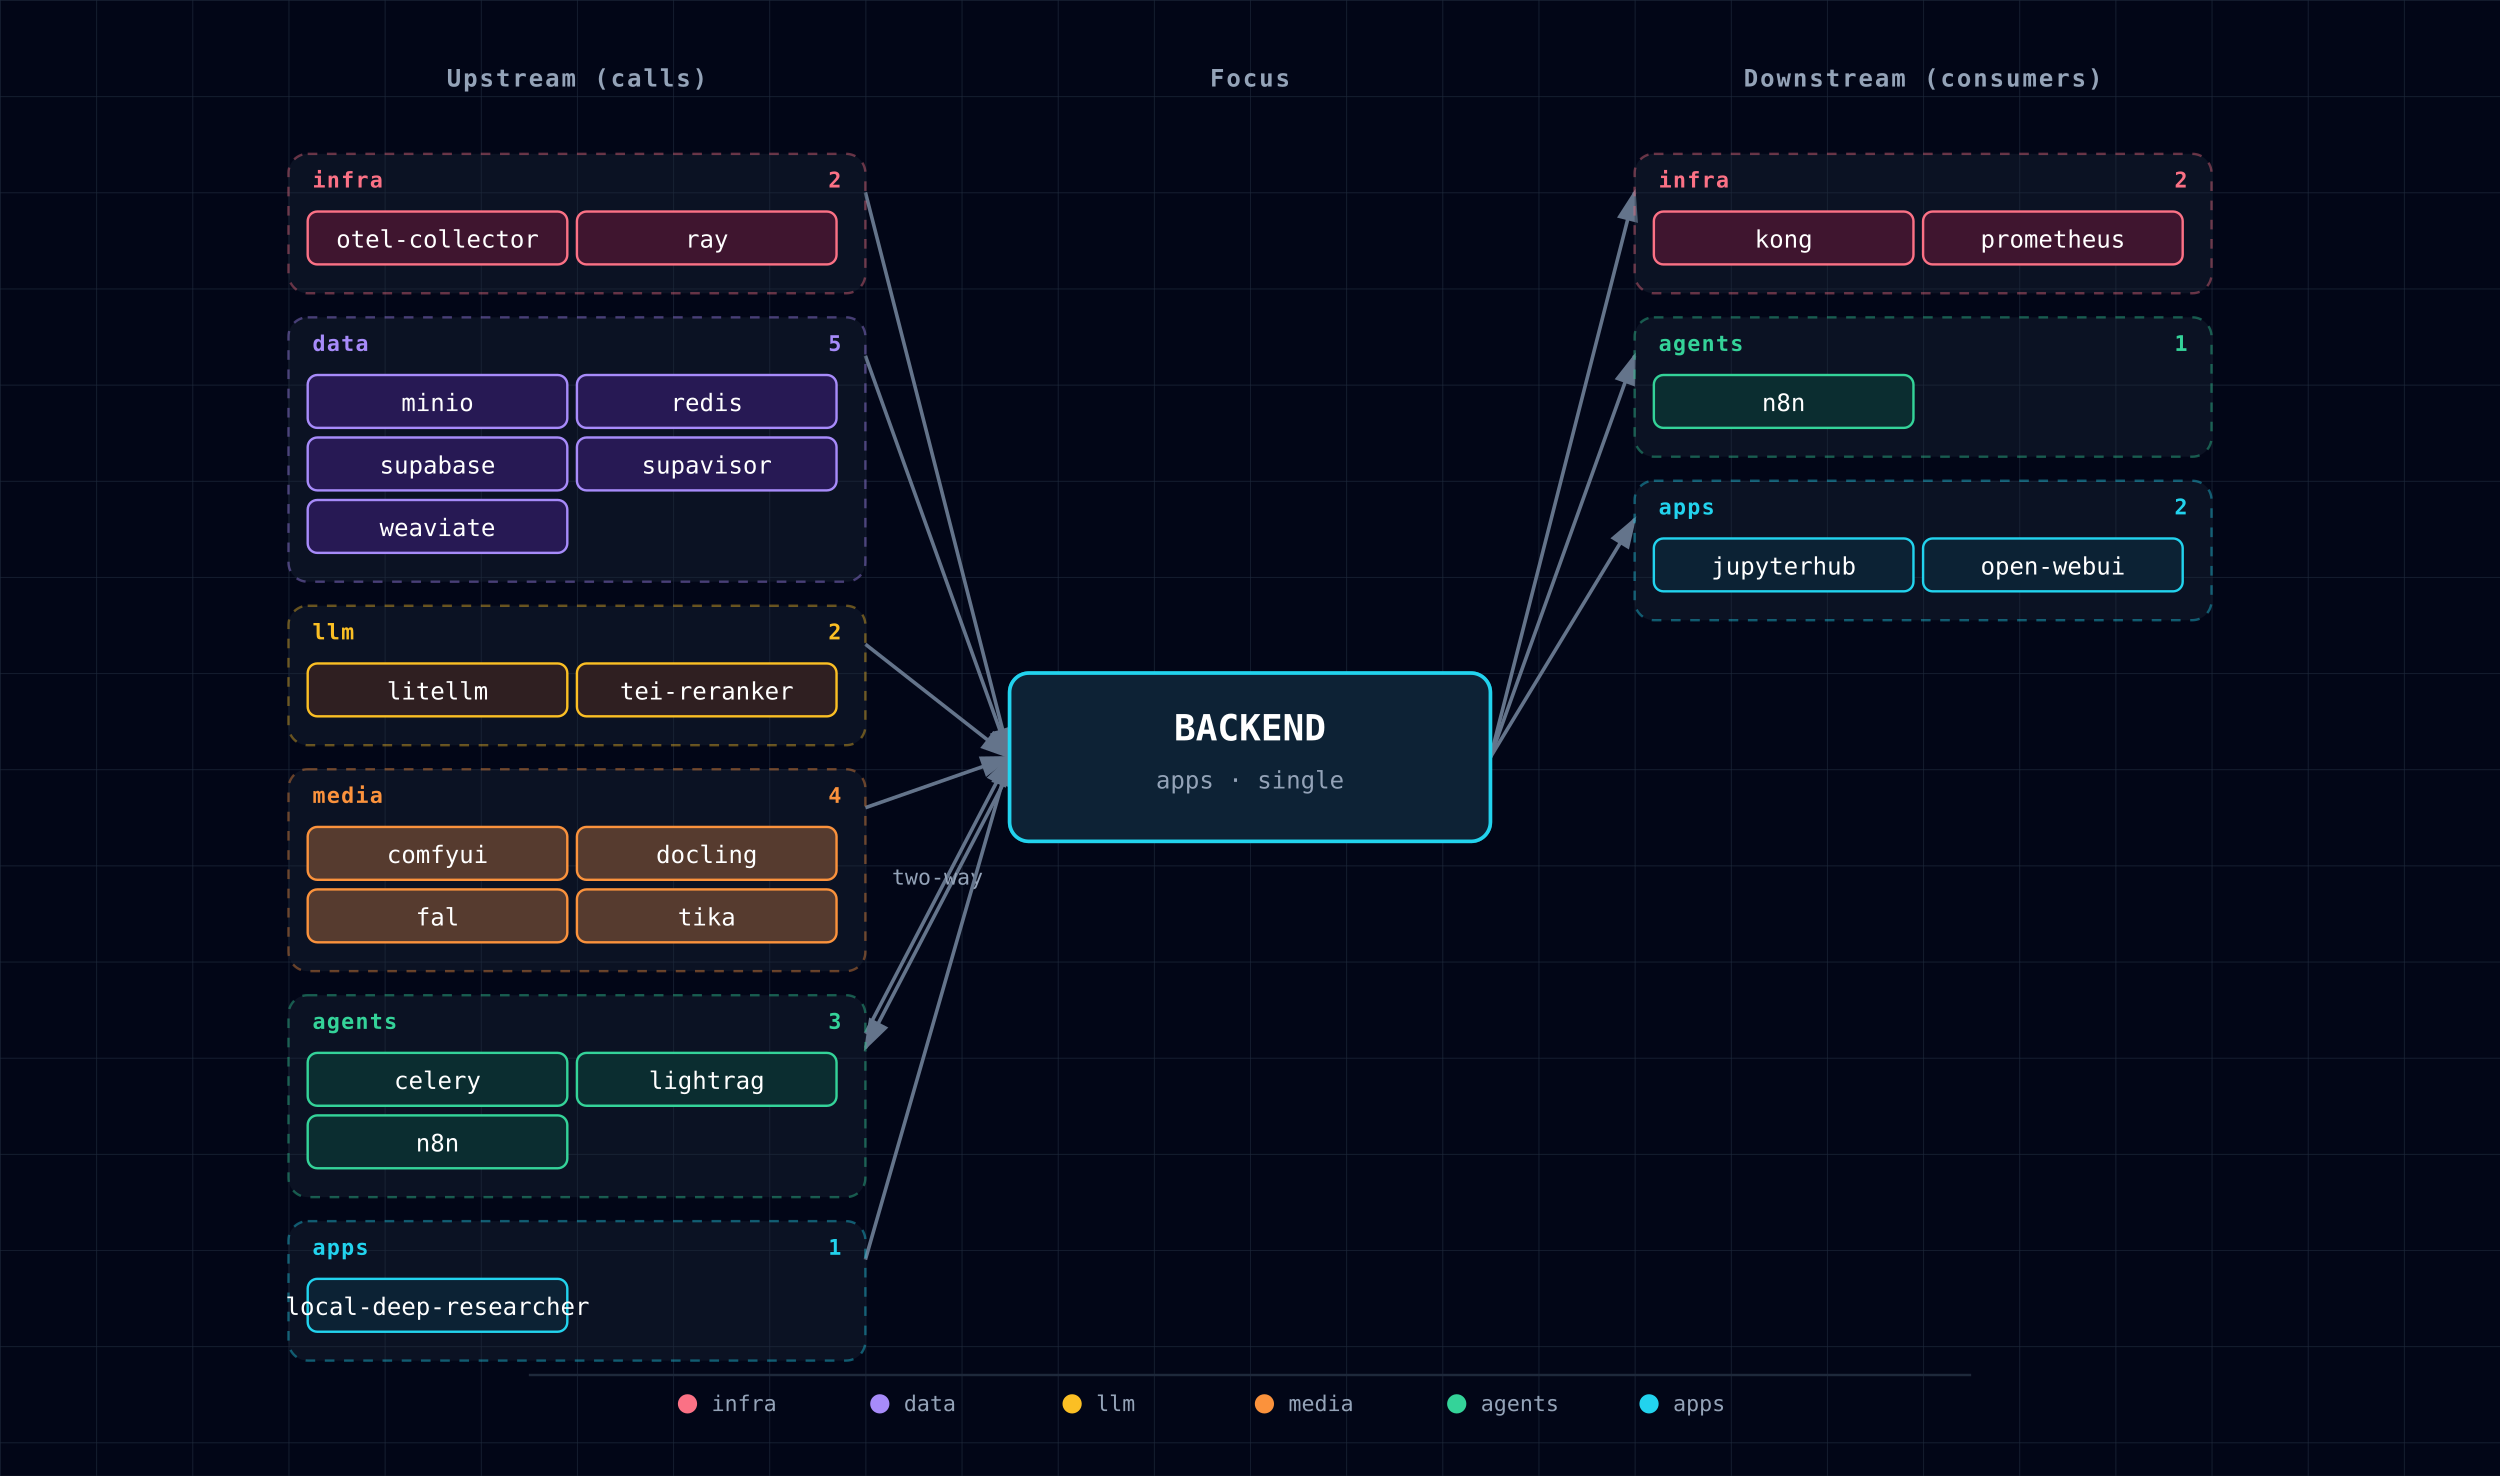
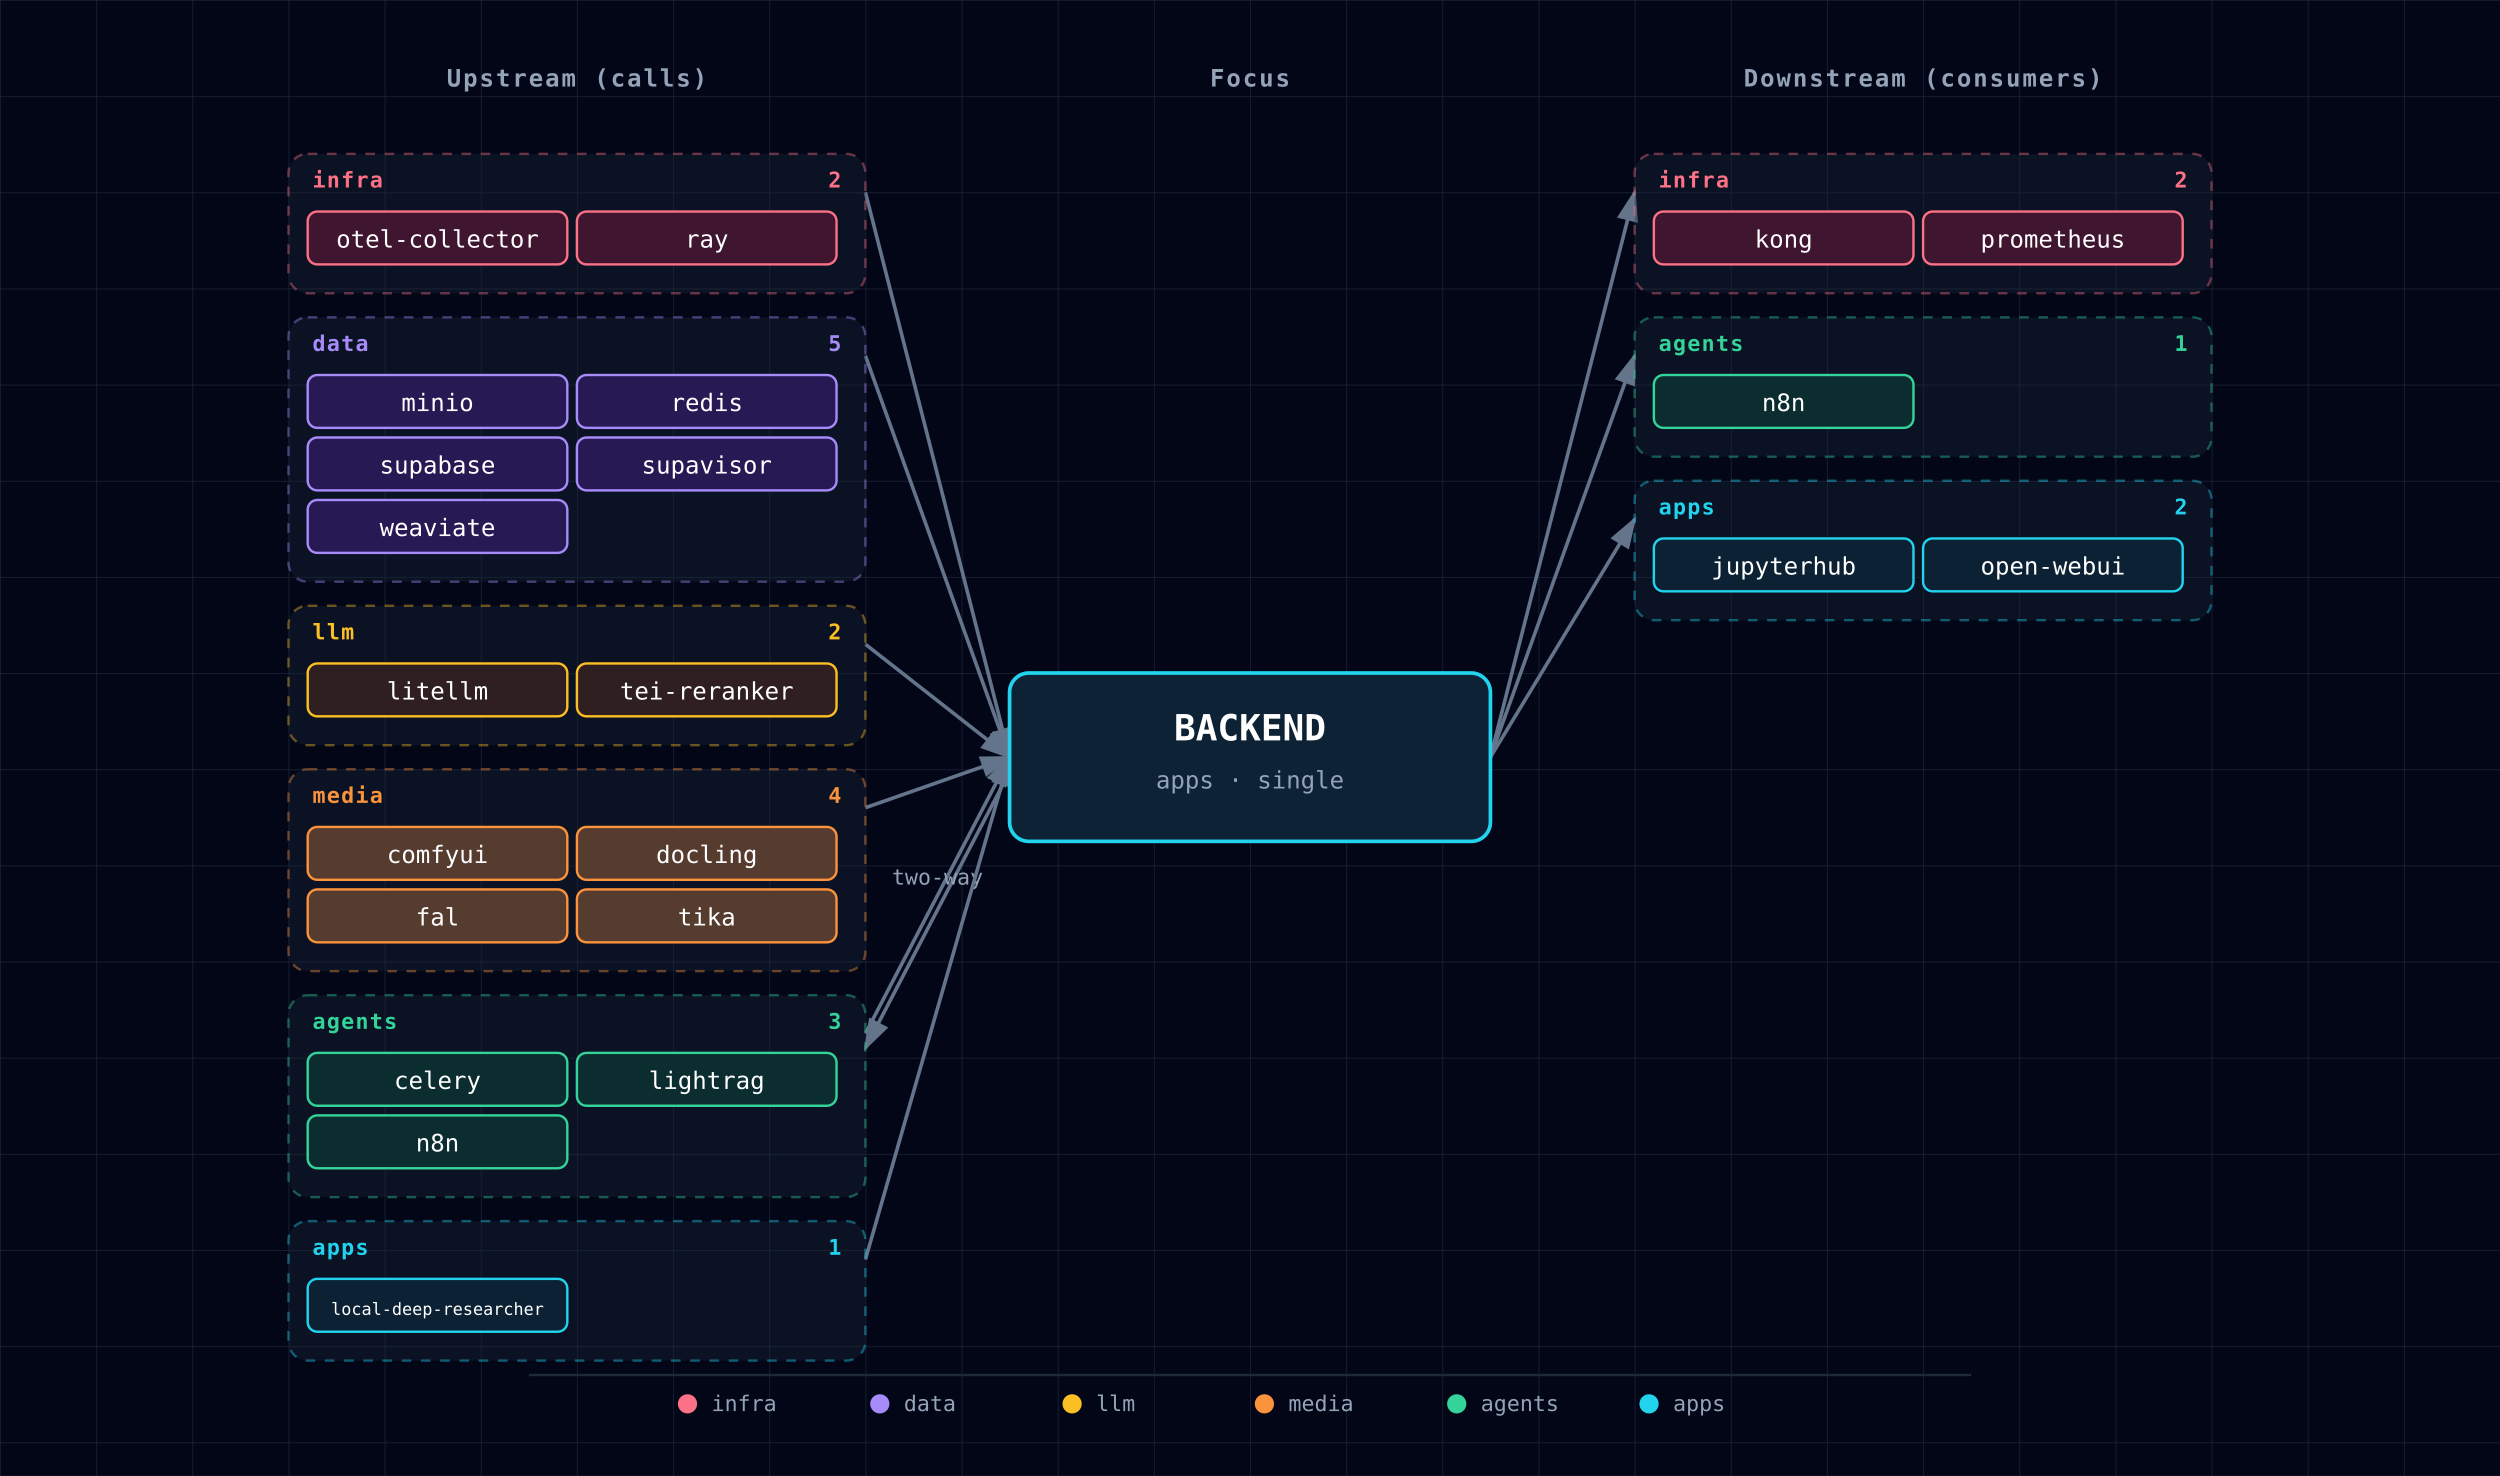
<svg xmlns="http://www.w3.org/2000/svg" viewBox="0 0 1040 614" font-family="'JetBrains Mono', 'Fira Code', Menlo, Consolas, monospace">
  <defs>
    <pattern id="grid" width="40" height="40" patternUnits="userSpaceOnUse">
      <path d="M 40 0 L 0 0 0 40" fill="none" stroke="#1e293b" stroke-width="0.5" />
    </pattern>
    <marker id="arrowhead" markerWidth="9" markerHeight="6" refX="8" refY="3" orient="auto">
      <polygon points="0 0, 9 3, 0 6" fill="#64748b" />
    </marker>
    <filter id="focus-glow" x="-50%" y="-50%" width="200%" height="200%">
      <feGaussianBlur in="SourceAlpha" stdDeviation="6" />
      <feFlood flood-color="#22d3ee" flood-opacity="0.6" />
      <feComposite in2="SourceAlpha" operator="in" />
      <feMerge>
        <feMergeNode />
        <feMergeNode in="SourceGraphic" />
      </feMerge>
    </filter>
  </defs>
  <rect width="1040" height="614" fill="#020617" />
  <rect width="1040" height="614" fill="url(#grid)" />
  <text x="240" y="36" fill="#94a3b8" font-size="10" font-weight="600" text-anchor="middle" letter-spacing="0.08em">Upstream (calls)</text>
  <text x="520" y="36" fill="#94a3b8" font-size="10" font-weight="600" text-anchor="middle" letter-spacing="0.08em">Focus</text>
  <text x="800" y="36" fill="#94a3b8" font-size="10" font-weight="600" text-anchor="middle" letter-spacing="0.08em">Downstream (consumers)</text>
  <line x1="360" y1="80" x2="420" y2="315" stroke="#64748b" stroke-width="1.5" marker-end="url(#arrowhead)" />
  <line x1="360" y1="148" x2="420" y2="315" stroke="#64748b" stroke-width="1.5" marker-end="url(#arrowhead)" />
  <line x1="360" y1="268" x2="420" y2="315" stroke="#64748b" stroke-width="1.5" marker-end="url(#arrowhead)" />
  <line x1="360" y1="336" x2="420" y2="315" stroke="#64748b" stroke-width="1.5" marker-end="url(#arrowhead)" />
  <line x1="360" y1="430" x2="420" y2="315" stroke="#64748b" stroke-width="1.5" marker-end="url(#arrowhead)" />
  <line x1="420" y1="321" x2="360" y2="436" stroke="#64748b" stroke-width="1.5" marker-end="url(#arrowhead)" />
  <text x="390" y="368" fill="#94a3b8" font-size="9" text-anchor="middle">two-way</text>
  <line x1="360" y1="524" x2="420" y2="315" stroke="#64748b" stroke-width="1.5" marker-end="url(#arrowhead)" />
  <line x1="620" y1="315" x2="680" y2="80" stroke="#64748b" stroke-width="1.5" marker-end="url(#arrowhead)" />
  <line x1="620" y1="315" x2="680" y2="148" stroke="#64748b" stroke-width="1.5" marker-end="url(#arrowhead)" />
  <line x1="620" y1="315" x2="680" y2="216" stroke="#64748b" stroke-width="1.5" marker-end="url(#arrowhead)" />
  <g>
    <g class="cluster">
      <rect x="120" y="64" width="240" height="58" rx="8" fill="rgba(30,41,59,0.35)" stroke="#fb7185" stroke-width="1" stroke-dasharray="4,4" stroke-opacity="0.4" />
      <text x="130" y="78" fill="#fb7185" font-size="9" font-weight="700" text-anchor="start" style="letter-spacing:0.06em;text-transform:uppercase;">infra</text>
      <text x="350" y="78" fill="#fb7185" font-size="9" font-weight="600" text-anchor="end">2</text>
    </g>
    <g>
      <rect x="128" y="88" width="108" height="22" rx="4" fill="#0f172a" />
      <rect x="128" y="88" width="108" height="22" rx="4" fill="rgba(136, 19, 55, 0.4)" stroke="#fb7185" stroke-width="1" />
      <text x="182" y="103" fill="white" font-size="10" text-anchor="middle">otel-collector</text>
    </g>
    <g>
      <rect x="240" y="88" width="108" height="22" rx="4" fill="#0f172a" />
      <rect x="240" y="88" width="108" height="22" rx="4" fill="rgba(136, 19, 55, 0.4)" stroke="#fb7185" stroke-width="1" />
      <text x="294" y="103" fill="white" font-size="10" text-anchor="middle">ray</text>
    </g>
    <g class="cluster">
      <rect x="120" y="132" width="240" height="110" rx="8" fill="rgba(30,41,59,0.35)" stroke="#a78bfa" stroke-width="1" stroke-dasharray="4,4" stroke-opacity="0.4" />
      <text x="130" y="146" fill="#a78bfa" font-size="9" font-weight="700" text-anchor="start" style="letter-spacing:0.06em;text-transform:uppercase;">data</text>
      <text x="350" y="146" fill="#a78bfa" font-size="9" font-weight="600" text-anchor="end">5</text>
    </g>
    <g>
      <rect x="128" y="156" width="108" height="22" rx="4" fill="#0f172a" />
      <rect x="128" y="156" width="108" height="22" rx="4" fill="rgba(76, 29, 149, 0.4)" stroke="#a78bfa" stroke-width="1" />
      <text x="182" y="171" fill="white" font-size="10" text-anchor="middle">minio</text>
    </g>
    <g>
      <rect x="240" y="156" width="108" height="22" rx="4" fill="#0f172a" />
      <rect x="240" y="156" width="108" height="22" rx="4" fill="rgba(76, 29, 149, 0.4)" stroke="#a78bfa" stroke-width="1" />
      <text x="294" y="171" fill="white" font-size="10" text-anchor="middle">redis</text>
    </g>
    <g>
      <rect x="128" y="182" width="108" height="22" rx="4" fill="#0f172a" />
      <rect x="128" y="182" width="108" height="22" rx="4" fill="rgba(76, 29, 149, 0.4)" stroke="#a78bfa" stroke-width="1" />
      <text x="182" y="197" fill="white" font-size="10" text-anchor="middle">supabase</text>
    </g>
    <g>
      <rect x="240" y="182" width="108" height="22" rx="4" fill="#0f172a" />
      <rect x="240" y="182" width="108" height="22" rx="4" fill="rgba(76, 29, 149, 0.4)" stroke="#a78bfa" stroke-width="1" />
      <text x="294" y="197" fill="white" font-size="10" text-anchor="middle">supavisor</text>
    </g>
    <g>
      <rect x="128" y="208" width="108" height="22" rx="4" fill="#0f172a" />
      <rect x="128" y="208" width="108" height="22" rx="4" fill="rgba(76, 29, 149, 0.4)" stroke="#a78bfa" stroke-width="1" />
      <text x="182" y="223" fill="white" font-size="10" text-anchor="middle">weaviate</text>
    </g>
    <g class="cluster">
      <rect x="120" y="252" width="240" height="58" rx="8" fill="rgba(30,41,59,0.35)" stroke="#fbbf24" stroke-width="1" stroke-dasharray="4,4" stroke-opacity="0.4" />
      <text x="130" y="266" fill="#fbbf24" font-size="9" font-weight="700" text-anchor="start" style="letter-spacing:0.06em;text-transform:uppercase;">llm</text>
      <text x="350" y="266" fill="#fbbf24" font-size="9" font-weight="600" text-anchor="end">2</text>
    </g>
    <g>
      <rect x="128" y="276" width="108" height="22" rx="4" fill="#0f172a" />
      <rect x="128" y="276" width="108" height="22" rx="4" fill="rgba(120, 53, 15, 0.3)" stroke="#fbbf24" stroke-width="1" />
      <text x="182" y="291" fill="white" font-size="10" text-anchor="middle">litellm</text>
    </g>
    <g>
      <rect x="240" y="276" width="108" height="22" rx="4" fill="#0f172a" />
      <rect x="240" y="276" width="108" height="22" rx="4" fill="rgba(120, 53, 15, 0.3)" stroke="#fbbf24" stroke-width="1" />
      <text x="294" y="291" fill="white" font-size="10" text-anchor="middle">tei-reranker</text>
    </g>
    <g class="cluster">
      <rect x="120" y="320" width="240" height="84" rx="8" fill="rgba(30,41,59,0.35)" stroke="#fb923c" stroke-width="1" stroke-dasharray="4,4" stroke-opacity="0.4" />
      <text x="130" y="334" fill="#fb923c" font-size="9" font-weight="700" text-anchor="start" style="letter-spacing:0.06em;text-transform:uppercase;">media</text>
      <text x="350" y="334" fill="#fb923c" font-size="9" font-weight="600" text-anchor="end">4</text>
    </g>
    <g>
      <rect x="128" y="344" width="108" height="22" rx="4" fill="#0f172a" />
      <rect x="128" y="344" width="108" height="22" rx="4" fill="rgba(251, 146, 60, 0.3)" stroke="#fb923c" stroke-width="1" />
      <text x="182" y="359" fill="white" font-size="10" text-anchor="middle">comfyui</text>
    </g>
    <g>
      <rect x="240" y="344" width="108" height="22" rx="4" fill="#0f172a" />
      <rect x="240" y="344" width="108" height="22" rx="4" fill="rgba(251, 146, 60, 0.3)" stroke="#fb923c" stroke-width="1" />
      <text x="294" y="359" fill="white" font-size="10" text-anchor="middle">docling</text>
    </g>
    <g>
      <rect x="128" y="370" width="108" height="22" rx="4" fill="#0f172a" />
      <rect x="128" y="370" width="108" height="22" rx="4" fill="rgba(251, 146, 60, 0.3)" stroke="#fb923c" stroke-width="1" />
      <text x="182" y="385" fill="white" font-size="10" text-anchor="middle">fal</text>
    </g>
    <g>
      <rect x="240" y="370" width="108" height="22" rx="4" fill="#0f172a" />
      <rect x="240" y="370" width="108" height="22" rx="4" fill="rgba(251, 146, 60, 0.3)" stroke="#fb923c" stroke-width="1" />
      <text x="294" y="385" fill="white" font-size="10" text-anchor="middle">tika</text>
    </g>
    <g class="cluster">
      <rect x="120" y="414" width="240" height="84" rx="8" fill="rgba(30,41,59,0.35)" stroke="#34d399" stroke-width="1" stroke-dasharray="4,4" stroke-opacity="0.4" />
      <text x="130" y="428" fill="#34d399" font-size="9" font-weight="700" text-anchor="start" style="letter-spacing:0.06em;text-transform:uppercase;">agents</text>
      <text x="350" y="428" fill="#34d399" font-size="9" font-weight="600" text-anchor="end">3</text>
    </g>
    <g>
      <rect x="128" y="438" width="108" height="22" rx="4" fill="#0f172a" />
      <rect x="128" y="438" width="108" height="22" rx="4" fill="rgba(6, 78, 59, 0.4)" stroke="#34d399" stroke-width="1" />
      <text x="182" y="453" fill="white" font-size="10" text-anchor="middle">celery</text>
    </g>
    <g>
      <rect x="240" y="438" width="108" height="22" rx="4" fill="#0f172a" />
      <rect x="240" y="438" width="108" height="22" rx="4" fill="rgba(6, 78, 59, 0.4)" stroke="#34d399" stroke-width="1" />
      <text x="294" y="453" fill="white" font-size="10" text-anchor="middle">lightrag</text>
    </g>
    <g>
      <rect x="128" y="464" width="108" height="22" rx="4" fill="#0f172a" />
      <rect x="128" y="464" width="108" height="22" rx="4" fill="rgba(6, 78, 59, 0.4)" stroke="#34d399" stroke-width="1" />
      <text x="182" y="479" fill="white" font-size="10" text-anchor="middle">n8n</text>
    </g>
    <g class="cluster">
      <rect x="120" y="508" width="240" height="58" rx="8" fill="rgba(30,41,59,0.35)" stroke="#22d3ee" stroke-width="1" stroke-dasharray="4,4" stroke-opacity="0.4" />
      <text x="130" y="522" fill="#22d3ee" font-size="9" font-weight="700" text-anchor="start" style="letter-spacing:0.06em;text-transform:uppercase;">apps</text>
      <text x="350" y="522" fill="#22d3ee" font-size="9" font-weight="600" text-anchor="end">1</text>
    </g>
    <g>
      <rect x="128" y="532" width="108" height="22" rx="4" fill="#0f172a" />
      <rect x="128" y="532" width="108" height="22" rx="4" fill="rgba(8, 51, 68, 0.4)" stroke="#22d3ee" stroke-width="1" />
-       <text x="182" y="547" fill="white" font-size="10" text-anchor="middle">local-deep-researcher</text>
+       <text x="182" y="547" fill="white" font-size="7" text-anchor="middle">local-deep-researcher</text>
    </g>
  </g>
  <g>
    <g class="cluster">
      <rect x="680" y="64" width="240" height="58" rx="8" fill="rgba(30,41,59,0.35)" stroke="#fb7185" stroke-width="1" stroke-dasharray="4,4" stroke-opacity="0.4" />
      <text x="690" y="78" fill="#fb7185" font-size="9" font-weight="700" text-anchor="start" style="letter-spacing:0.06em;text-transform:uppercase;">infra</text>
      <text x="910" y="78" fill="#fb7185" font-size="9" font-weight="600" text-anchor="end">2</text>
    </g>
    <g>
      <rect x="688" y="88" width="108" height="22" rx="4" fill="#0f172a" />
      <rect x="688" y="88" width="108" height="22" rx="4" fill="rgba(136, 19, 55, 0.4)" stroke="#fb7185" stroke-width="1" />
      <text x="742" y="103" fill="white" font-size="10" text-anchor="middle">kong</text>
    </g>
    <g>
      <rect x="800" y="88" width="108" height="22" rx="4" fill="#0f172a" />
      <rect x="800" y="88" width="108" height="22" rx="4" fill="rgba(136, 19, 55, 0.4)" stroke="#fb7185" stroke-width="1" />
      <text x="854" y="103" fill="white" font-size="10" text-anchor="middle">prometheus</text>
    </g>
    <g class="cluster">
      <rect x="680" y="132" width="240" height="58" rx="8" fill="rgba(30,41,59,0.35)" stroke="#34d399" stroke-width="1" stroke-dasharray="4,4" stroke-opacity="0.4" />
      <text x="690" y="146" fill="#34d399" font-size="9" font-weight="700" text-anchor="start" style="letter-spacing:0.06em;text-transform:uppercase;">agents</text>
      <text x="910" y="146" fill="#34d399" font-size="9" font-weight="600" text-anchor="end">1</text>
    </g>
    <g>
      <rect x="688" y="156" width="108" height="22" rx="4" fill="#0f172a" />
      <rect x="688" y="156" width="108" height="22" rx="4" fill="rgba(6, 78, 59, 0.4)" stroke="#34d399" stroke-width="1" />
      <text x="742" y="171" fill="white" font-size="10" text-anchor="middle">n8n</text>
    </g>
    <g class="cluster">
      <rect x="680" y="200" width="240" height="58" rx="8" fill="rgba(30,41,59,0.35)" stroke="#22d3ee" stroke-width="1" stroke-dasharray="4,4" stroke-opacity="0.4" />
      <text x="690" y="214" fill="#22d3ee" font-size="9" font-weight="700" text-anchor="start" style="letter-spacing:0.06em;text-transform:uppercase;">apps</text>
      <text x="910" y="214" fill="#22d3ee" font-size="9" font-weight="600" text-anchor="end">2</text>
    </g>
    <g>
      <rect x="688" y="224" width="108" height="22" rx="4" fill="#0f172a" />
      <rect x="688" y="224" width="108" height="22" rx="4" fill="rgba(8, 51, 68, 0.4)" stroke="#22d3ee" stroke-width="1" />
      <text x="742" y="239" fill="white" font-size="10" text-anchor="middle">jupyterhub</text>
    </g>
    <g>
      <rect x="800" y="224" width="108" height="22" rx="4" fill="#0f172a" />
      <rect x="800" y="224" width="108" height="22" rx="4" fill="rgba(8, 51, 68, 0.4)" stroke="#22d3ee" stroke-width="1" />
      <text x="854" y="239" fill="white" font-size="10" text-anchor="middle">open-webui</text>
    </g>
  </g>
  <g class="focus" filter="url(#focus-glow)">
    <rect x="420" y="280" width="200" height="70" rx="8" fill="#0f172a" />
    <rect x="420" y="280" width="200" height="70" rx="8" fill="rgba(8, 51, 68, 0.4)" stroke="#22d3ee" stroke-width="1.5" />
    <text x="520" y="308" fill="white" font-size="15" font-weight="700" text-anchor="middle">BACKEND</text>
    <text x="520" y="328" fill="#94a3b8" font-size="10" text-anchor="middle">apps · single</text>
  </g>
  <g class="legend">
    <line x1="220" y1="572" x2="820" y2="572" stroke="#1e293b" stroke-width="1" />
    <circle cx="286" cy="584" r="4" fill="#fb7185" />
    <text x="296" y="587" fill="#94a3b8" font-size="9" font-weight="400" text-anchor="start">infra</text>
    <circle cx="366" cy="584" r="4" fill="#a78bfa" />
    <text x="376" y="587" fill="#94a3b8" font-size="9" font-weight="400" text-anchor="start">data</text>
    <circle cx="446" cy="584" r="4" fill="#fbbf24" />
    <text x="456" y="587" fill="#94a3b8" font-size="9" font-weight="400" text-anchor="start">llm</text>
    <circle cx="526" cy="584" r="4" fill="#fb923c" />
    <text x="536" y="587" fill="#94a3b8" font-size="9" font-weight="400" text-anchor="start">media</text>
    <circle cx="606" cy="584" r="4" fill="#34d399" />
    <text x="616" y="587" fill="#94a3b8" font-size="9" font-weight="400" text-anchor="start">agents</text>
    <circle cx="686" cy="584" r="4" fill="#22d3ee" />
    <text x="696" y="587" fill="#94a3b8" font-size="9" font-weight="400" text-anchor="start">apps</text>
  </g>
</svg>
